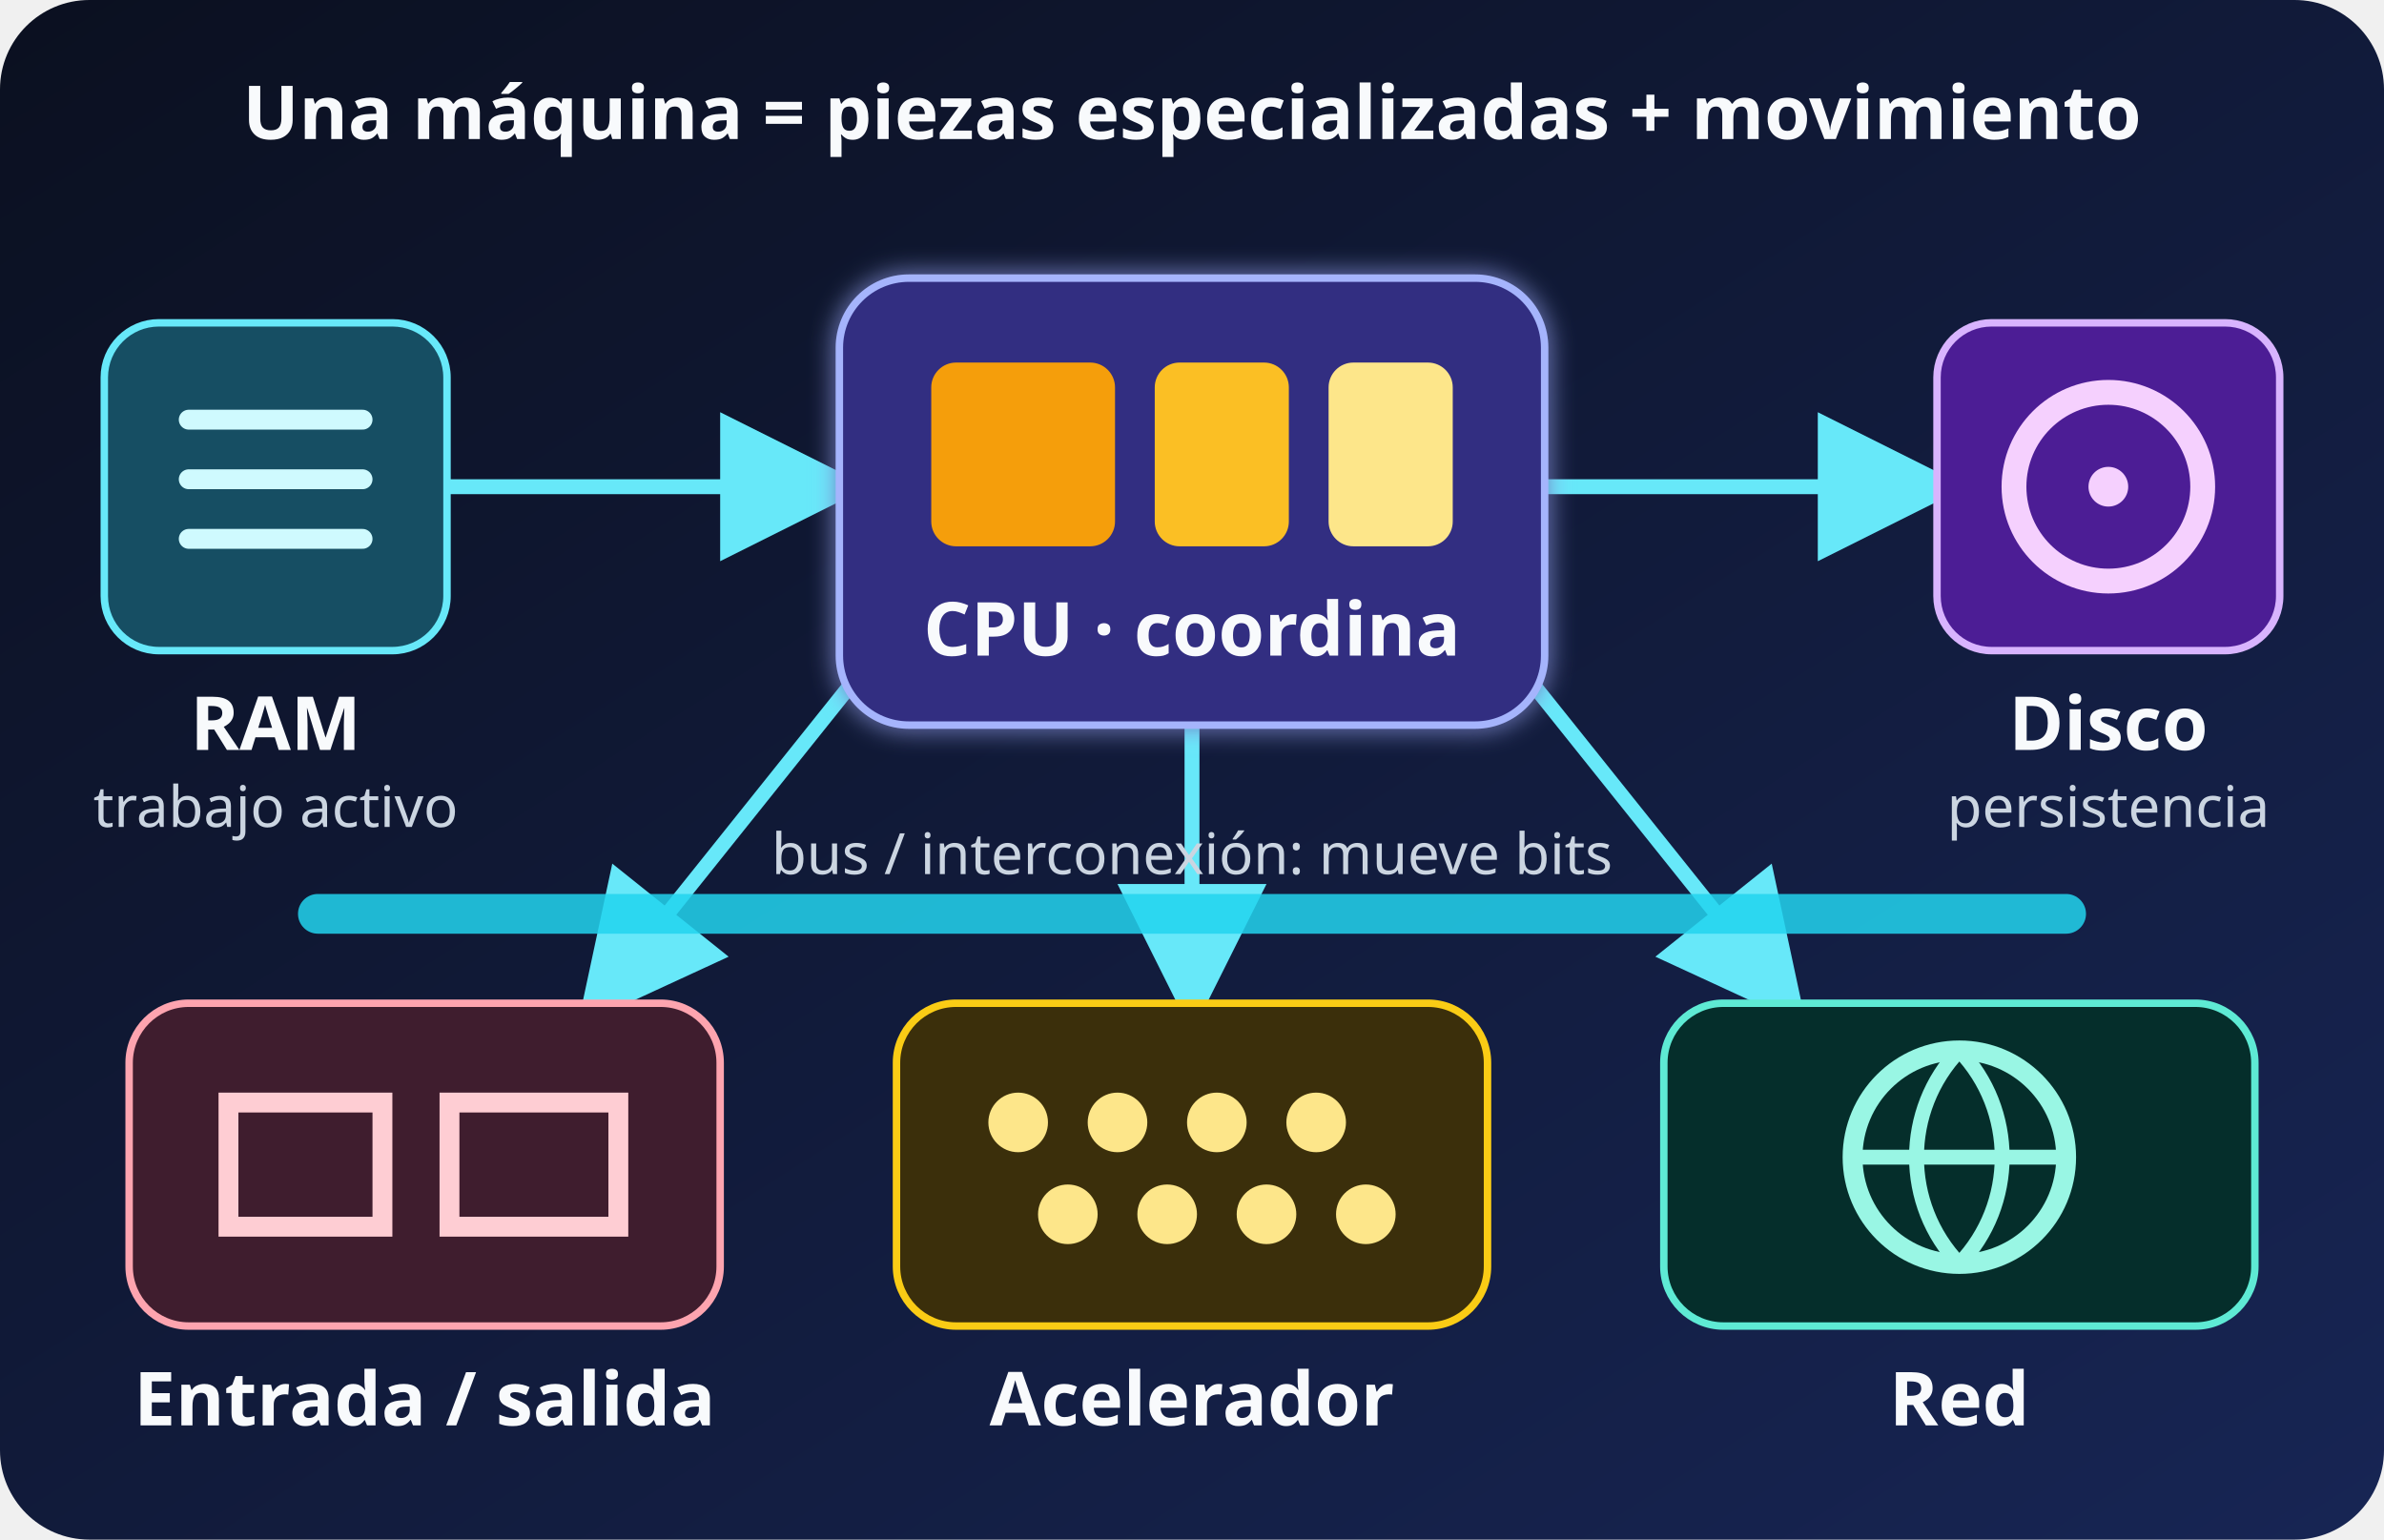
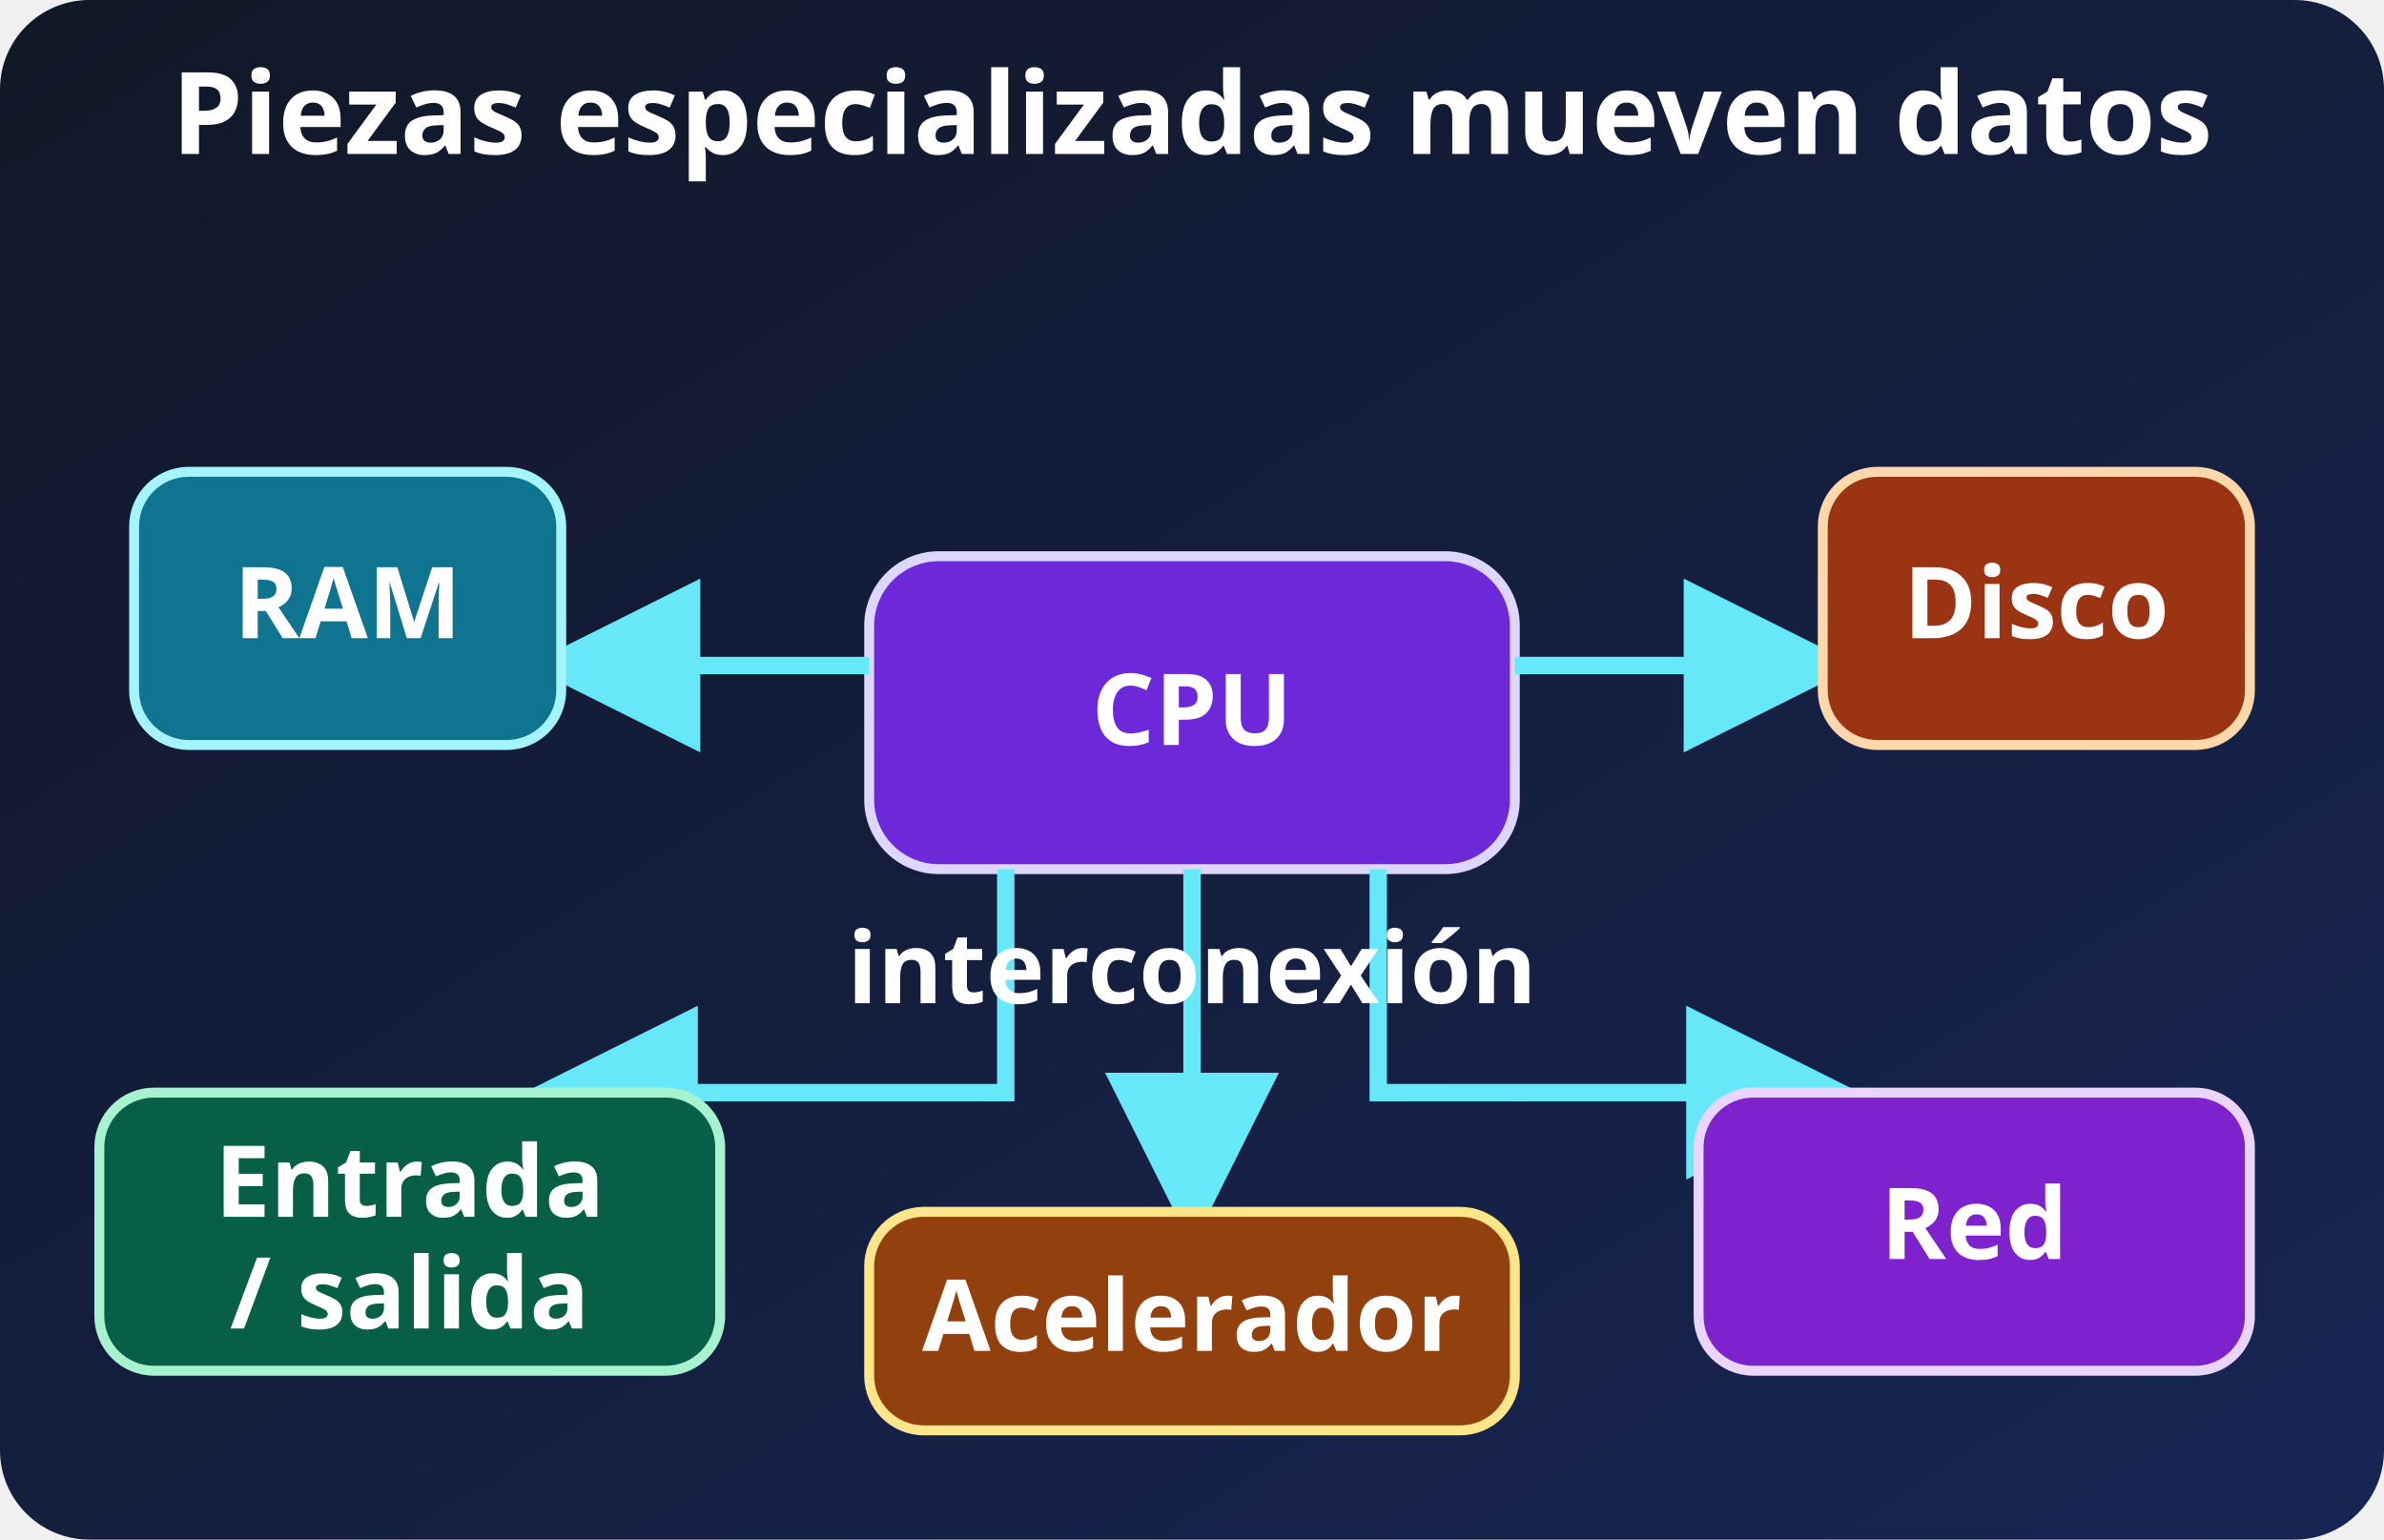
<svg xmlns="http://www.w3.org/2000/svg" viewBox="0 0 960 620" role="img" aria-labelledby="anatomia-title anatomia-desc" preserveAspectRatio="xMidYMid meet">
  <defs>
-     <linearGradient id="anatomia-bg" x1="0" y1="0" x2="1" y2="1">
-       <stop offset="0" stop-color="#0b1020" />
+     <linearGradient id="bg" x1="0" y1="0" x2="1" y2="1">
+       <stop stop-color="#111827" />
      <stop offset="1" stop-color="#172554" />
    </linearGradient>
-     <filter id="anatomia-glow" x="-30%" y="-30%" width="160%" height="160%">
-       <feGaussianBlur stdDeviation="5" result="blur" />
-       <feMerge>
-         <feMergeNode in="blur" />
-         <feMergeNode in="SourceGraphic" />
-       </feMerge>
-     </filter>
-     <marker id="anatomia-arrow" markerWidth="10" markerHeight="10" refX="8" refY="5" orient="auto">
+     <marker id="a" markerWidth="10" markerHeight="10" refX="8" refY="5" orient="auto">
      <path d="M0 0 10 5 0 10Z" fill="#67e8f9" />
    </marker>
  </defs>
-   <style>
-     .label{font:700 30px system-ui,sans-serif;fill:#f8fafc;text-anchor:middle}
-     .hint{font:500 23px system-ui,sans-serif;fill:#cbd5e1;text-anchor:middle}
-     .box{stroke-width:3}
-     .flow{fill:none;stroke:#67e8f9;stroke-width:6;marker-end:url(#anatomia-arrow)}
-   </style>
-   <rect width="960" height="620" rx="36" fill="url(#anatomia-bg)" />
-   <text x="480" y="56" class="label">Una máquina = piezas especializadas + movimiento</text>
-   <path class="flow" d="M180 196H338" />
-   <path class="flow" d="M622 196H780" />
-   <path class="flow" d="M480 292V404" />
-   <path class="flow" d="M360 254 240 404" />
-   <path class="flow" d="M600 254 720 404" />
-   <rect x="338" y="112" width="284" height="180" rx="28" fill="#312e81" stroke="#a5b4fc" class="box" filter="url(#anatomia-glow)" />
-   <rect x="375" y="146" width="74" height="74" rx="10" fill="#f59e0b" />
-   <rect x="465" y="146" width="54" height="74" rx="10" fill="#fbbf24" />
-   <rect x="535" y="146" width="50" height="74" rx="10" fill="#fde68a" />
-   <text x="480" y="264" class="label">CPU · coordina</text>
-   <rect x="42" y="130" width="138" height="132" rx="22" fill="#164e63" stroke="#67e8f9" class="box" />
-   <path d="M76 169h70M76 193h70M76 217h70" stroke="#cffafe" stroke-width="8" stroke-linecap="round" />
-   <text x="111" y="302" class="label">RAM</text>
-   <text x="111" y="333" class="hint">trabajo activo</text>
-   <rect x="780" y="130" width="138" height="132" rx="22" fill="#4c1d95" stroke="#d8b4fe" class="box" />
-   <circle cx="849" cy="196" r="38" fill="none" stroke="#f5d0fe" stroke-width="10" />
-   <circle cx="849" cy="196" r="8" fill="#f5d0fe" />
-   <text x="849" y="302" class="label">Disco</text>
-   <text x="849" y="333" class="hint">persistencia</text>
-   <rect x="52" y="404" width="238" height="130" rx="24" fill="#3f1d2e" stroke="#fda4af" class="box" />
-   <path d="M92 444h62v50H92zM181 444h68v50h-68z" fill="none" stroke="#fecdd3" stroke-width="8" />
-   <text x="171" y="574" class="label">Entrada / salida</text>
-   <rect x="361" y="404" width="238" height="130" rx="24" fill="#3b2f0b" stroke="#facc15" class="box" />
-   <g fill="#fde68a">
-     <circle cx="410" cy="452" r="12" />
-     <circle cx="450" cy="452" r="12" />
-     <circle cx="490" cy="452" r="12" />
-     <circle cx="530" cy="452" r="12" />
-     <circle cx="550" cy="489" r="12" />
-     <circle cx="510" cy="489" r="12" />
-     <circle cx="470" cy="489" r="12" />
-     <circle cx="430" cy="489" r="12" />
-   </g>
-   <text x="480" y="574" class="label">Acelerador</text>
-   <rect x="670" y="404" width="238" height="130" rx="24" fill="#052e2b" stroke="#5eead4" class="box" />
-   <circle cx="789" cy="466" r="43" fill="none" stroke="#99f6e4" stroke-width="8" />
-   <path d="M746 466h86M789 423c-23 24-23 62 0 86M789 423c23 24 23 62 0 86" fill="none" stroke="#99f6e4" stroke-width="6" />
-   <text x="789" y="574" class="label">Red</text>
-   <rect x="120" y="360" width="720" height="16" rx="8" fill="#22d3ee" opacity=".85" />
-   <text x="480" y="352" class="hint">bus / interconexión: mueve bits</text>
+   <style>.head{font:700 46px system-ui,sans-serif;fill:#fff;text-anchor:middle}.label{font:700 40px system-ui,sans-serif;fill:#fff;text-anchor:middle}.box{stroke-width:4}.link{fill:none;stroke:#67e8f9;stroke-width:7;marker-end:url(#a)}</style>
+   <rect width="960" height="620" rx="36" fill="url(#bg)" />
+   <text x="480" y="62" class="head">Piezas especializadas mueven datos</text>
+   <rect x="350" y="224" width="260" height="126" rx="28" fill="#6d28d9" stroke="#ddd6fe" class="box" />
+   <text x="480" y="300" class="label">CPU</text>
+   <path d="M350 268H226" class="link" />
+   <path d="M610 268H734" class="link" />
+   <path d="M405 350V440H225" class="link" />
+   <path d="M555 350V440H735" class="link" />
+   <path d="M480 350V488" class="link" />
+   <rect x="54" y="190" width="172" height="110" rx="22" fill="#0e7490" stroke="#a5f3fc" class="box" />
+   <text x="140" y="257" class="label">RAM</text>
+   <rect x="734" y="190" width="172" height="110" rx="22" fill="#9a3412" stroke="#fed7aa" class="box" />
+   <text x="820" y="257" class="label">Disco</text>
+   <rect x="40" y="440" width="250" height="112" rx="22" fill="#065f46" stroke="#a7f3d0" class="box" />
+   <text x="165" y="490" class="label">Entrada</text>
+   <text x="165" y="535" class="label">/ salida</text>
+   <rect x="684" y="440" width="222" height="112" rx="22" fill="#7e22ce" stroke="#e9d5ff" class="box" />
+   <text x="795" y="507" class="label">Red</text>
+   <rect x="350" y="488" width="260" height="88" rx="22" fill="#92400e" stroke="#fde68a" class="box" />
+   <text x="480" y="544" class="label">Acelerador</text>
+   <text x="480" y="404" class="label">interconexión</text>
</svg>
